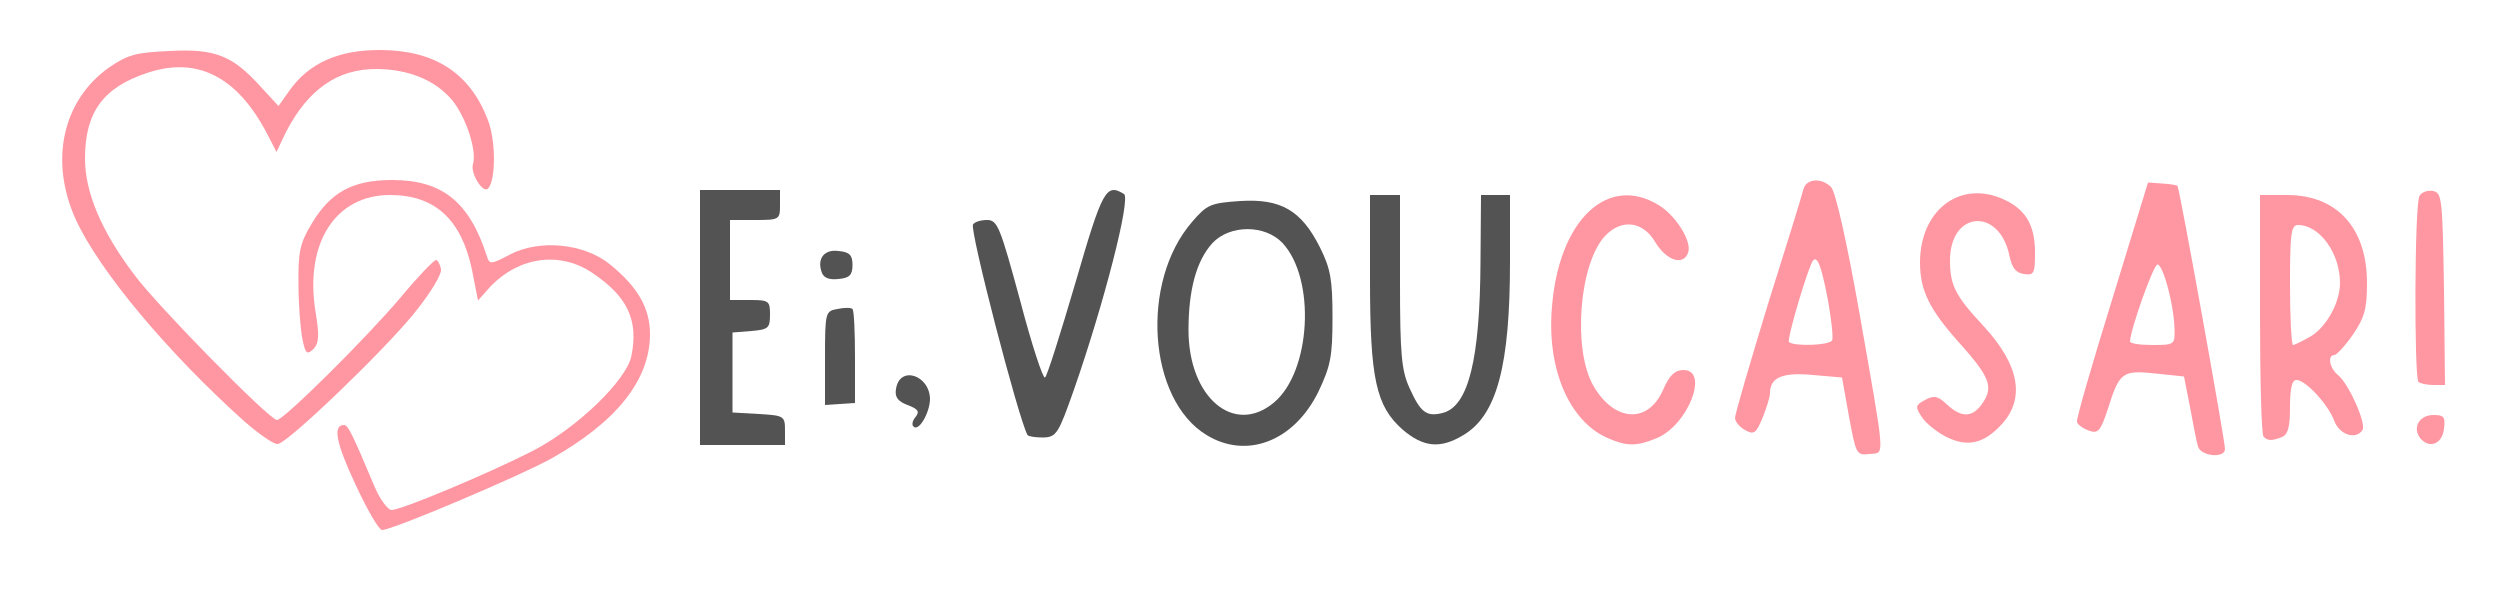
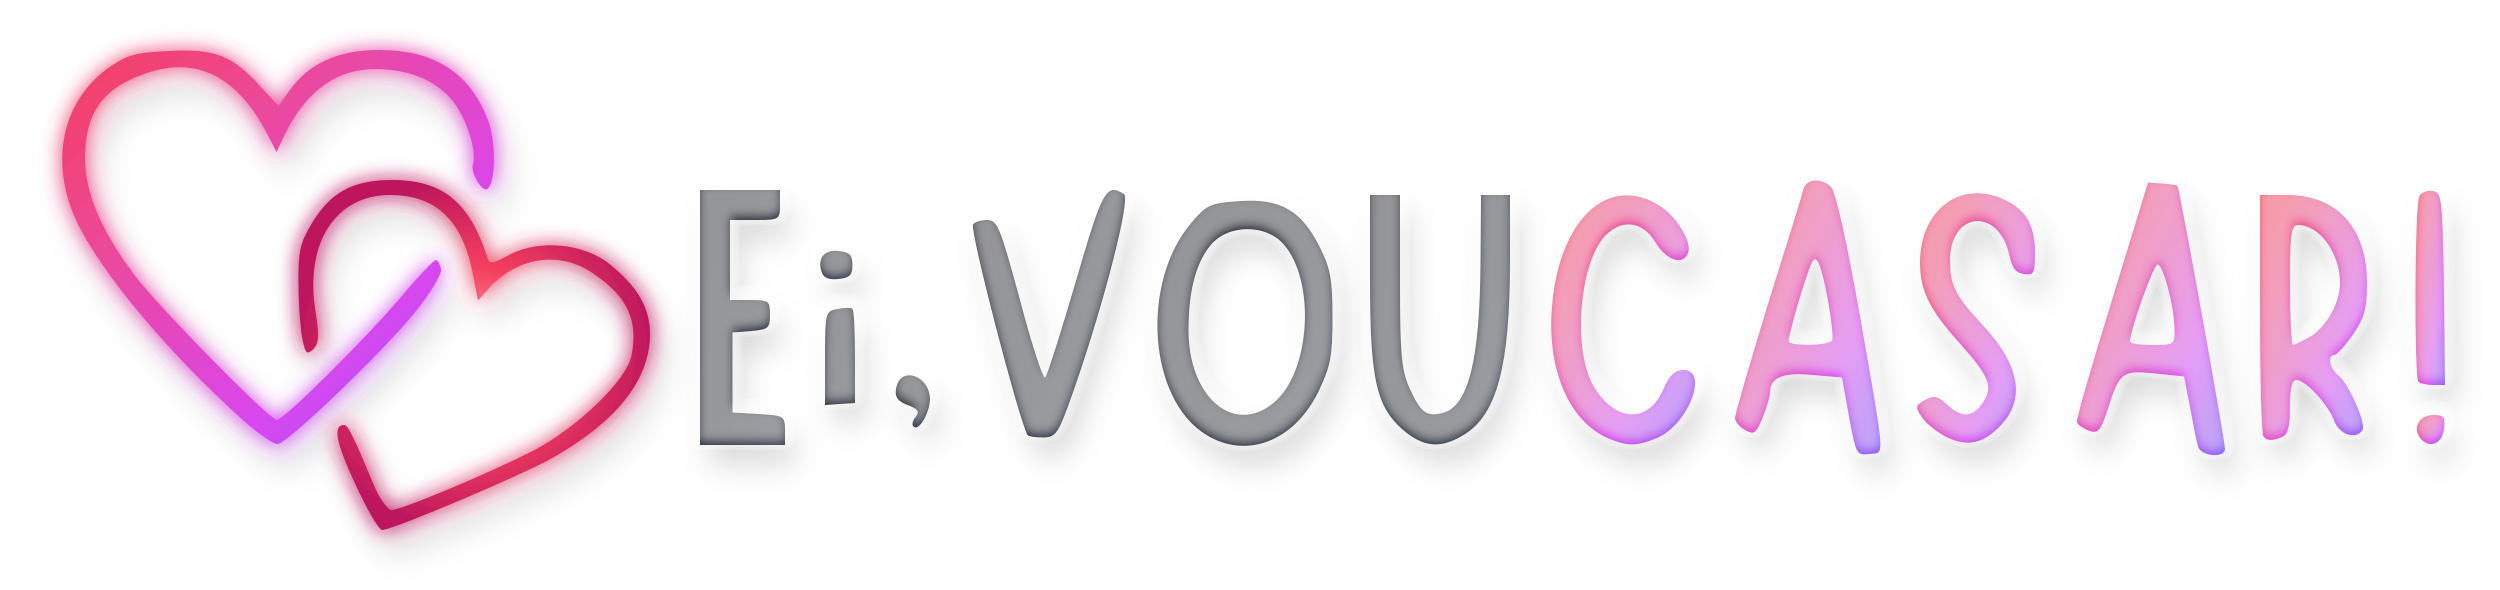
<svg xmlns="http://www.w3.org/2000/svg" version="1.0" width="500px" height="118px" viewBox="0 0 500 118" preserveAspectRatio="xMidYMid meet">
-   <g fill="#535354">
-     <path d="M140 63.5 l0 -25.5 8 0 8 0 0 3 c0 2.9 -0.1 3 -5 3 l-5 0 0 8 0 8 4 0 c3.8 0 4 0.2 4 2.9 0 2.7 -0.3 3 -3.7 3.3 l-3.8 0.3 0 8 0 8 5.3 0.3 c5 0.3 5.2 0.4 5.2 3.3 l0 2.9 -8.5 0 -8.5 0 0 -25.5z" />
-     <path d="M241.3 87 c-11.7 -7.1 -13.3 -30.6 -2.9 -42.6 3 -3.5 3.7 -3.8 9.7 -4.2 8.1 -0.5 12.2 1.9 15.9 9.3 2.1 4.2 2.5 6.4 2.5 14 0 7.9 -0.4 9.7 -2.8 14.8 -4.9 10 -14.4 13.6 -22.4 8.7z m13.5 -6.5 c7.4 -6.2 8.4 -24.7 1.7 -31.9 -3.5 -3.7 -10.5 -3.7 -14 0 -3.2 3.5 -4.8 9.3 -4.8 17.4 0 13.5 9.1 21.2 17.1 14.5z" />
-     <path d="M280.5 85.9 c-5.3 -4.7 -6.5 -10.1 -6.5 -30.1 l0 -16.8 3 0 3 0 0 17.3 c0 14.6 0.3 17.8 1.9 21.3 2.2 4.9 3.4 5.8 6.6 5 5.2 -1.3 7.5 -10.7 7.6 -30.4 l0.1 -13.2 2.9 0 2.9 0 0 13.3 c0 20.8 -2.6 30.7 -9.3 34.7 -4.6 2.8 -8 2.5 -12.2 -1.1z" />
-     <path d="M205.5 87 c-1.8 -3.2 -11.6 -41 -10.9 -42.1 0.3 -0.5 1.5 -0.9 2.8 -0.9 2.1 0 2.6 1.3 6.6 16 2.3 8.8 4.6 15.8 5 15.5 0.4 -0.2 3.1 -8.8 6.1 -19 5.4 -18.6 6.1 -19.9 9.7 -17.7 1.4 0.9 -4 21.9 -10 39.1 -3.1 8.8 -3.5 9.5 -6.1 9.6 -1.6 0 -3 -0.2 -3.2 -0.5z" />
-     <path d="M182.7 85.3 c-0.4 -0.3 -0.2 -1.2 0.4 -1.9 0.9 -1.1 0.5 -1.6 -1.6 -2.4 -1.9 -0.7 -2.6 -1.6 -2.3 -3.2 0.7 -4.8 6.8 -2.8 6.8 2.1 -0.1 2.8 -2.3 6.5 -3.3 5.4z" />
-     <path d="M165 71.6 c0 -9.2 0.1 -9.4 2.5 -9.8 1.3 -0.3 2.7 -0.3 3 0 0.3 0.3 0.5 4.6 0.5 9.7 l0 9.1 -3 0.2 -3 0.2 0 -9.4z" />
-     <path d="M164.4 54.6 c-1.1 -2.8 0.4 -4.8 3.3 -4.4 2.2 0.2 2.8 0.8 2.8 2.8 0 2 -0.6 2.6 -2.8 2.8 -1.8 0.2 -2.9 -0.2 -3.3 -1.2z" />
-   </g>
-   <g fill="#fe97a2">
-     <path d="M71.1 96.9 c-3.9 -8.3 -4.6 -11.9 -2.3 -11.9 0.8 0 1.6 1.6 6.1 12.3 1.1 2.6 2.7 4.7 3.4 4.7 2 0 19.6 -7.4 28.2 -11.8 8.8 -4.5 18.9 -14.2 19.8 -19.1 1.4 -7.1 -0.8 -11.8 -7.8 -16.5 -6.5 -4.4 -14.7 -3.3 -20.5 2.8 l-2.4 2.7 -1.2 -6.1 c-2.1 -10.1 -7.4 -15 -16.4 -15 -10.9 0 -17.1 9.6 -14.9 23.3 0.8 4.9 0.7 6.3 -0.4 7.5 -1.3 1.2 -1.6 1 -2.2 -1.9 -0.4 -1.9 -0.8 -6.8 -0.8 -11 -0.1 -6.5 0.3 -8.3 2.6 -12.1 3.7 -6.3 8.2 -8.8 16.1 -8.8 10.1 0 15.5 4.4 19 15.3 0.5 1.6 0.8 1.6 4.6 -0.4 5.9 -3.1 14.8 -2.2 19.9 1.9 5.6 4.5 8.1 8.8 8.1 14 0 9.2 -6.7 17.6 -19.9 25 -6.4 3.5 -31.6 14.2 -33.7 14.2 -0.6 0 -3 -4.1 -5.3 -9.1z" />
-     <path d="M369.8 83.3 l-1.4 -7.8 -5.8 -0.5 c-6.1 -0.6 -8.6 0.5 -8.6 3.6 0 0.8 -0.7 3 -1.5 5 -1.3 3.1 -1.7 3.4 -3.5 2.4 -1.1 -0.6 -2 -1.7 -2 -2.4 0 -0.8 3 -11 6.6 -22.8 3.7 -11.7 6.9 -22.1 7.1 -23 0.6 -2.1 3.6 -2.3 5.5 -0.4 0.9 0.8 3.2 11.2 5.6 24.7 5.4 30.8 5.2 28.3 2.1 28.7 -2.6 0.3 -2.7 0.1 -4.1 -7.5z m-3.4 -15.2 c0.3 -0.4 -0.1 -4.1 -0.8 -8 -1.3 -6.8 -2.1 -9 -3 -8 -0.9 1.1 -5.3 15.8 -4.8 16.3 0.9 0.9 8 0.7 8.6 -0.3z" />
-     <path d="M439.6 89.3 c-0.3 -1 -1 -4.6 -1.6 -7.9 l-1.2 -6.1 -5.7 -0.6 c-6.6 -0.7 -7.2 -0.3 -9.5 7 -1.5 4.6 -2 5.1 -3.9 4.4 -1.1 -0.4 -2.2 -1.2 -2.3 -1.7 -0.2 -0.5 3 -11.5 7 -24.4 l7.2 -23.5 2.8 0.2 c1.6 0.1 3 0.3 3.1 0.5 0.4 0.4 9.5 50.9 9.5 52.6 0 1.9 -4.8 1.5 -5.4 -0.5z m-4.7 -23.5 c-0.1 -4.9 -2.3 -12.9 -3.4 -12.9 -0.8 0 -5.4 12.9 -5.5 15.4 0 0.4 2 0.7 4.5 0.7 4.4 0 4.5 -0.1 4.4 -3.2z" />
-     <path d="M48.9 84.3 c-15.3 -13.7 -29 -30.1 -33.7 -40.3 -5.4 -11.8 -2.7 -23.9 6.6 -30.5 3.8 -2.6 5.4 -3 12.1 -3.3 9.1 -0.5 12.6 0.9 18.2 7.1 l3.6 3.9 2.2 -3.1 c3.9 -5.5 9.8 -8.1 18 -8.1 10.9 0 18 4.5 21.6 13.8 1.7 4.1 1.7 12.3 0.1 13.9 -1 1.1 -3.6 -3.1 -3 -4.9 0.8 -2.7 -1.4 -9.4 -4.2 -12.8 -3.4 -4 -8.6 -6.1 -14.9 -6.2 -8 -0.1 -13.9 4.1 -18.3 12.6 l-1.9 4 -1.8 -3.5 c-6 -11.6 -14.1 -15.7 -24.1 -12.3 -8.8 2.9 -12.4 7.9 -12.4 17.1 0 6.8 3.3 14.6 9.9 23.3 4.6 6.2 27 29 28.5 29 1.3 0 17.6 -16.1 24.8 -24.6 3.4 -4.1 6.6 -7.4 7 -7.4 0.3 0 0.8 0.8 1 1.8 0.2 1 -2 4.7 -5.4 8.9 -6 7.4 -24.9 25.6 -27.2 26.1 -0.7 0.2 -3.7 -1.9 -6.7 -4.5z" />
-     <path d="M321.5 87.6 c-7.7 -3.4 -12.2 -13.9 -11.1 -26.3 1.4 -17.3 11.1 -26.5 21.3 -20.3 3.5 2.1 6.8 7.4 5.9 9.6 -1 2.6 -4.3 1.5 -6.5 -2.1 -2.5 -4.3 -6.8 -4.8 -10.1 -1.3 -5.2 5.6 -6.5 22.8 -2.3 30 4.2 7.2 10.9 7.6 13.9 0.8 1.3 -3 2.4 -4 4.1 -4 5.2 0 0.9 11 -5.3 13.6 -4.1 1.7 -6 1.7 -9.9 0z" />
-     <path d="M389.1 87.3 c-1.9 -1 -4.1 -2.8 -4.8 -4 -1.3 -1.9 -1.2 -2.3 0.7 -3.3 1.8 -1 2.6 -0.8 4.4 0.9 3 2.8 5.2 2.6 7.2 -0.4 2.1 -3.2 1.3 -5.2 -4.8 -12 -5.9 -6.6 -7.8 -10.4 -7.8 -16 0 -10.2 7.6 -16.3 16.1 -12.9 4.9 2 6.9 5.2 6.9 10.9 0 4.2 -0.2 4.6 -2.2 4.3 -1.6 -0.2 -2.4 -1.2 -2.9 -3.6 -2 -9.8 -11.9 -9.1 -11.9 0.9 0 5 1.1 7.1 6.7 13.1 7.2 7.8 8.4 14.5 3.6 19.7 -3.6 3.9 -6.9 4.6 -11.2 2.4z" />
-     <path d="M484.1 87.7 c-1.7 -2.1 -0.3 -4.7 2.6 -4.7 2.1 0 2.4 0.4 2.1 2.7 -0.3 3.1 -2.9 4.1 -4.7 2z" />
-     <path d="M452.7 87.3 c-0.4 -0.3 -0.7 -11.4 -0.7 -24.5 l0 -23.8 5.4 0 c10 0 16 6.6 16 17.6 0 5.2 -0.5 6.9 -2.8 10.3 -1.6 2.3 -3.3 4.1 -3.7 4.1 -1.5 0 -1 2.7 0.8 4.1 2.1 1.8 5.6 9.6 4.8 10.9 -1.3 2 -4.5 1 -5.6 -1.7 -1.2 -3.4 -5.8 -8.3 -7.6 -8.3 -0.9 0 -1.3 1.6 -1.3 5.4 0 4 -0.4 5.5 -1.6 6 -2 0.8 -2.9 0.8 -3.7 -0.1z m9.4 -20 c3.2 -1.9 5.9 -6.8 5.9 -10.7 0 -6 -4.1 -11.6 -8.4 -11.6 -1.4 0 -1.6 1.8 -1.6 12 0 6.6 0.3 12 0.6 12 0.3 0 1.9 -0.8 3.5 -1.7z" />
-     <path d="M483.7 76.4 c-0.9 -0.9 -0.8 -35.8 0.2 -37.2 0.4 -0.8 1.7 -1.2 2.7 -1 1.8 0.3 1.9 1.6 2.2 19.6 l0.2 19.2 -2.3 0 c-1.3 0 -2.6 -0.3 -3 -0.6z" />
+   <defs>
+     <linearGradient id="textGradientLight" x1="0%" y1="0%" x2="100%" y2="100%">
+       <stop offset="0%" style="stop-color:#0f172a;stop-opacity:1" />
+       <stop offset="50%" style="stop-color:#1e293b;stop-opacity:1" />
+       <stop offset="100%" style="stop-color:#334155;stop-opacity:1" />
+     </linearGradient>
+     <linearGradient id="textGradientDark" x1="0%" y1="0%" x2="100%" y2="100%">
+       <stop offset="0%" style="stop-color:#f8fafc;stop-opacity:1" />
+       <stop offset="50%" style="stop-color:#e2e8f0;stop-opacity:1" />
+       <stop offset="100%" style="stop-color:#cbd5e1;stop-opacity:1" />
+     </linearGradient>
+     <linearGradient id="heartGradient" x1="0%" y1="0%" x2="100%" y2="100%">
+       <stop offset="0%" style="stop-color:#f43f5e;stop-opacity:1" />
+       <stop offset="30%" style="stop-color:#ec4899;stop-opacity:1" />
+       <stop offset="70%" style="stop-color:#d946ef;stop-opacity:1" />
+       <stop offset="100%" style="stop-color:#8b5cf6;stop-opacity:1" />
+     </linearGradient>
+     <radialGradient id="heartRadialGradient" cx="50%" cy="50%" r="50%">
+       <stop offset="0%" style="stop-color:#fda4af;stop-opacity:1" />
+       <stop offset="50%" style="stop-color:#f43f5e;stop-opacity:1" />
+       <stop offset="100%" style="stop-color:#be185d;stop-opacity:1" />
+     </radialGradient>
+     <filter id="dropShadow" x="-50%" y="-50%" width="200%" height="200%">
+       <feDropShadow dx="2" dy="4" stdDeviation="3" flood-color="#000000" flood-opacity="0.15" />
+     </filter>
+     <filter id="innerGlow" x="-50%" y="-50%" width="200%" height="200%">
+       <feGaussianBlur stdDeviation="2" result="coloredBlur" />
+       <feMerge>
+         <feMergeNode in="coloredBlur" />
+         <feMergeNode in="SourceGraphic" />
+       </feMerge>
+     </filter>
+     <filter id="highlight" x="-50%" y="-50%" width="200%" height="200%">
+       <feGaussianBlur stdDeviation="1" result="coloredBlur" />
+       <feOffset dx="0" dy="-1" result="offsetBlur" />
+       <feFlood flood-color="#ffffff" flood-opacity="0.3" result="whiteFlood" />
+       <feComposite in="whiteFlood" in2="offsetBlur" operator="in" result="coloredShadow" />
+       <feMerge>
+         <feMergeNode in="SourceGraphic" />
+         <feMergeNode in="coloredShadow" />
+       </feMerge>
+     </filter>
+   </defs>
+   <style>
+     
+       /* Animações dos corações */
+       .heart-primary {
+         animation: heartbeat 2s ease-in-out infinite;
+         transform-origin: center;
+       }
+       
+       .heart-secondary {
+         animation: pulse 3s ease-in-out infinite;
+         transform-origin: center;
+       }
+       
+       @keyframes heartbeat {
+         0%, 50%, 100% { 
+           transform: scale(1); 
+         }
+         25% { 
+           transform: scale(1.05); 
+         }
+         75% { 
+           transform: scale(0.98); 
+         }
+       }
+       
+       @keyframes pulse {
+         0%, 100% { 
+           opacity: 1; 
+           transform: scale(1);
+         }
+         50% { 
+           opacity: 0.8; 
+           transform: scale(1.02);
+         }
+       }
+       
+       /* Adaptação para dark/light mode */
+       .text-adaptive {
+         fill: url(#textGradientLight);
+       }
+       
+       @media (prefers-color-scheme: dark) {
+         .text-adaptive {
+           fill: url(#textGradientDark);
+         }
+       }
+       
+       /* Hover effects */
+       .logo-container:hover .heart-primary {
+         animation-duration: 1.5s;
+       }
+       
+       .logo-container:hover .heart-secondary {
+         animation-duration: 2s;
+       }
+     
+   </style>
+   <g class="logo-container">
+     <g class="text-adaptive" filter="url(#dropShadow)">
+       <path d="M140 63.5 l0 -25.5 8 0 8 0 0 3 c0 2.9 -0.1 3 -5 3 l-5 0 0 8 0 8 4 0 c3.8 0 4 0.2 4 2.9 0 2.7 -0.3 3 -3.7 3.3 l-3.8 0.3 0 8 0 8 5.3 0.3 c5 0.3 5.2 0.4 5.2 3.3 l0 2.9 -8.5 0 -8.5 0 0 -25.5z" filter="url(#highlight)" />
+       <path d="M241.3 87 c-11.7 -7.1 -13.3 -30.6 -2.9 -42.6 3 -3.5 3.7 -3.8 9.7 -4.2 8.1 -0.5 12.2 1.9 15.9 9.3 2.1 4.2 2.5 6.4 2.5 14 0 7.9 -0.4 9.7 -2.8 14.8 -4.9 10 -14.4 13.6 -22.4 8.7z m13.5 -6.5 c7.4 -6.2 8.4 -24.7 1.7 -31.9 -3.5 -3.7 -10.5 -3.7 -14 0 -3.2 3.5 -4.8 9.3 -4.8 17.4 0 13.5 9.1 21.2 17.1 14.5z" filter="url(#highlight)" />
+       <path d="M280.5 85.9 c-5.3 -4.7 -6.5 -10.1 -6.5 -30.1 l0 -16.8 3 0 3 0 0 17.3 c0 14.6 0.3 17.8 1.9 21.3 2.2 4.9 3.4 5.8 6.6 5 5.2 -1.3 7.5 -10.7 7.6 -30.4 l0.1 -13.2 2.9 0 2.9 0 0 13.3 c0 20.8 -2.6 30.7 -9.3 34.7 -4.6 2.8 -8 2.5 -12.2 -1.1z" filter="url(#highlight)" />
+       <path d="M205.5 87 c-1.8 -3.2 -11.6 -41 -10.9 -42.1 0.3 -0.5 1.5 -0.9 2.8 -0.9 2.1 0 2.6 1.3 6.6 16 2.3 8.8 4.6 15.8 5 15.5 0.4 -0.2 3.1 -8.8 6.1 -19 5.4 -18.6 6.1 -19.9 9.7 -17.7 1.4 0.9 -4 21.9 -10 39.1 -3.1 8.8 -3.5 9.5 -6.1 9.6 -1.6 0 -3 -0.2 -3.2 -0.5z" filter="url(#highlight)" />
+       <path d="M182.7 85.3 c-0.4 -0.3 -0.2 -1.2 0.4 -1.9 0.9 -1.1 0.5 -1.6 -1.6 -2.4 -1.9 -0.7 -2.6 -1.6 -2.3 -3.2 0.7 -4.8 6.8 -2.8 6.8 2.1 -0.1 2.8 -2.3 6.5 -3.3 5.4z" filter="url(#highlight)" />
+       <path d="M165 71.6 c0 -9.2 0.1 -9.4 2.5 -9.8 1.3 -0.3 2.7 -0.3 3 0 0.3 0.3 0.5 4.6 0.5 9.7 l0 9.1 -3 0.2 -3 0.2 0 -9.4z" filter="url(#highlight)" />
+       <path d="M164.4 54.6 c-1.1 -2.8 0.4 -4.8 3.3 -4.4 2.2 0.2 2.8 0.8 2.8 2.8 0 2 -0.6 2.6 -2.8 2.8 -1.8 0.2 -2.9 -0.2 -3.3 -1.2z" filter="url(#highlight)" />
+     </g>
+     <g fill="url(#heartGradient)" filter="url(#dropShadow)">
+       <path class="heart-primary" d="M71.1 96.9 c-3.9 -8.3 -4.6 -11.9 -2.3 -11.9 0.8 0 1.6 1.6 6.1 12.3 1.1 2.6 2.7 4.7 3.4 4.7 2 0 19.6 -7.4 28.2 -11.8 8.8 -4.5 18.9 -14.2 19.8 -19.1 1.4 -7.1 -0.8 -11.8 -7.8 -16.5 -6.5 -4.4 -14.7 -3.3 -20.5 2.8 l-2.4 2.7 -1.2 -6.1 c-2.1 -10.1 -7.4 -15 -16.4 -15 -10.9 0 -17.1 9.6 -14.9 23.3 0.8 4.9 0.7 6.3 -0.4 7.5 -1.3 1.2 -1.6 1 -2.2 -1.9 -0.4 -1.9 -0.8 -6.8 -0.8 -11 -0.1 -6.5 0.3 -8.3 2.6 -12.1 3.7 -6.3 8.2 -8.8 16.1 -8.8 10.1 0 15.5 4.4 19 15.3 0.5 1.6 0.8 1.6 4.6 -0.4 5.9 -3.1 14.8 -2.2 19.9 1.9 5.6 4.5 8.1 8.8 8.1 14 0 9.2 -6.7 17.6 -19.9 25 -6.4 3.5 -31.6 14.2 -33.7 14.2 -0.6 0 -3 -4.1 -5.3 -9.1z" fill="url(#heartRadialGradient)" filter="url(#innerGlow)" />
+       <path class="heart-secondary" d="M48.9 84.3 c-15.3 -13.7 -29 -30.1 -33.7 -40.3 -5.4 -11.8 -2.7 -23.9 6.6 -30.5 3.8 -2.6 5.4 -3 12.1 -3.3 9.1 -0.5 12.6 0.9 18.2 7.1 l3.6 3.9 2.2 -3.1 c3.9 -5.5 9.8 -8.1 18 -8.1 10.9 0 18 4.5 21.6 13.8 1.7 4.1 1.7 12.3 0.1 13.9 -1 1.1 -3.6 -3.1 -3 -4.9 0.8 -2.7 -1.4 -9.4 -4.2 -12.8 -3.4 -4 -8.6 -6.1 -14.9 -6.2 -8 -0.1 -13.9 4.1 -18.3 12.6 l-1.9 4 -1.8 -3.5 c-6 -11.6 -14.1 -15.7 -24.1 -12.3 -8.8 2.9 -12.4 7.9 -12.4 17.1 0 6.8 3.3 14.6 9.9 23.3 4.6 6.2 27 29 28.5 29 1.3 0 17.6 -16.1 24.8 -24.6 3.4 -4.1 6.6 -7.4 7 -7.4 0.3 0 0.8 0.8 1 1.8 0.2 1 -2 4.7 -5.4 8.9 -6 7.4 -24.9 25.6 -27.2 26.1 -0.7 0.2 -3.7 -1.9 -6.7 -4.5z" filter="url(#innerGlow)" />
+       <path d="M369.8 83.3 l-1.4 -7.8 -5.8 -0.5 c-6.1 -0.6 -8.6 0.5 -8.6 3.6 0 0.8 -0.7 3 -1.5 5 -1.3 3.1 -1.7 3.4 -3.5 2.4 -1.1 -0.6 -2 -1.7 -2 -2.4 0 -0.8 3 -11 6.6 -22.8 3.7 -11.7 6.9 -22.1 7.1 -23 0.6 -2.1 3.6 -2.3 5.5 -0.4 0.9 0.8 3.2 11.2 5.6 24.7 5.4 30.8 5.2 28.3 2.1 28.7 -2.6 0.3 -2.7 0.1 -4.1 -7.5z m-3.4 -15.2 c0.3 -0.4 -0.1 -4.1 -0.8 -8 -1.3 -6.8 -2.1 -9 -3 -8 -0.9 1.1 -5.3 15.8 -4.8 16.3 0.9 0.9 8 0.7 8.6 -0.3z" filter="url(#highlight)" />
+       <path d="M439.6 89.3 c-0.3 -1 -1 -4.6 -1.6 -7.9 l-1.2 -6.1 -5.7 -0.6 c-6.6 -0.7 -7.2 -0.3 -9.5 7 -1.5 4.6 -2 5.1 -3.9 4.4 -1.1 -0.4 -2.2 -1.2 -2.3 -1.7 -0.2 -0.5 3 -11.5 7 -24.4 l7.2 -23.5 2.8 0.2 c1.6 0.1 3 0.3 3.1 0.5 0.4 0.4 9.5 50.9 9.5 52.6 0 1.9 -4.8 1.5 -5.4 -0.5z m-4.7 -23.5 c-0.1 -4.9 -2.3 -12.9 -3.4 -12.9 -0.8 0 -5.4 12.9 -5.5 15.4 0 0.4 2 0.7 4.5 0.7 4.4 0 4.5 -0.1 4.4 -3.2z" filter="url(#highlight)" />
+       <path d="M321.5 87.6 c-7.7 -3.4 -12.2 -13.9 -11.1 -26.3 1.4 -17.3 11.1 -26.5 21.3 -20.3 3.5 2.1 6.8 7.4 5.9 9.6 -1 2.6 -4.3 1.5 -6.5 -2.1 -2.5 -4.3 -6.8 -4.8 -10.1 -1.3 -5.2 5.6 -6.5 22.8 -2.3 30 4.2 7.2 10.9 7.6 13.9 0.8 1.3 -3 2.4 -4 4.1 -4 5.2 0 0.9 11 -5.3 13.6 -4.1 1.7 -6 1.7 -9.9 0z" filter="url(#highlight)" />
+       <path d="M389.1 87.3 c-1.9 -1 -4.1 -2.8 -4.8 -4 -1.3 -1.9 -1.2 -2.3 0.7 -3.3 1.8 -1 2.6 -0.8 4.4 0.9 3 2.8 5.2 2.6 7.2 -0.4 2.1 -3.2 1.3 -5.2 -4.8 -12 -5.9 -6.6 -7.8 -10.4 -7.8 -16 0 -10.2 7.6 -16.3 16.1 -12.9 4.9 2 6.9 5.2 6.9 10.9 0 4.2 -0.2 4.6 -2.2 4.3 -1.6 -0.2 -2.4 -1.2 -2.9 -3.6 -2 -9.8 -11.9 -9.1 -11.9 0.9 0 5 1.1 7.1 6.7 13.1 7.2 7.8 8.4 14.5 3.6 19.7 -3.6 3.9 -6.9 4.6 -11.2 2.4z" filter="url(#highlight)" />
+       <path d="M484.1 87.7 c-1.7 -2.1 -0.3 -4.7 2.6 -4.7 2.1 0 2.4 0.4 2.1 2.7 -0.3 3.1 -2.9 4.1 -4.7 2z" filter="url(#highlight)" />
+       <path d="M452.7 87.3 c-0.4 -0.3 -0.7 -11.4 -0.7 -24.5 l0 -23.8 5.4 0 c10 0 16 6.6 16 17.6 0 5.2 -0.5 6.9 -2.8 10.3 -1.6 2.3 -3.3 4.1 -3.7 4.1 -1.5 0 -1 2.7 0.8 4.1 2.1 1.8 5.6 9.6 4.8 10.9 -1.3 2 -4.5 1 -5.6 -1.7 -1.2 -3.4 -5.8 -8.3 -7.6 -8.3 -0.9 0 -1.3 1.6 -1.3 5.4 0 4 -0.4 5.5 -1.6 6 -2 0.8 -2.9 0.8 -3.7 -0.1z m9.4 -20 c3.2 -1.9 5.9 -6.8 5.9 -10.7 0 -6 -4.1 -11.6 -8.4 -11.6 -1.4 0 -1.6 1.8 -1.6 12 0 6.6 0.3 12 0.6 12 0.3 0 1.9 -0.8 3.5 -1.7z" filter="url(#highlight)" />
+       <path d="M483.7 76.4 c-0.9 -0.9 -0.8 -35.8 0.2 -37.2 0.4 -0.8 1.7 -1.2 2.7 -1 1.8 0.3 1.9 1.6 2.2 19.6 l0.2 19.2 -2.3 0 c-1.3 0 -2.6 -0.3 -3 -0.6z" filter="url(#highlight)" />
+     </g>
  </g>
</svg>
